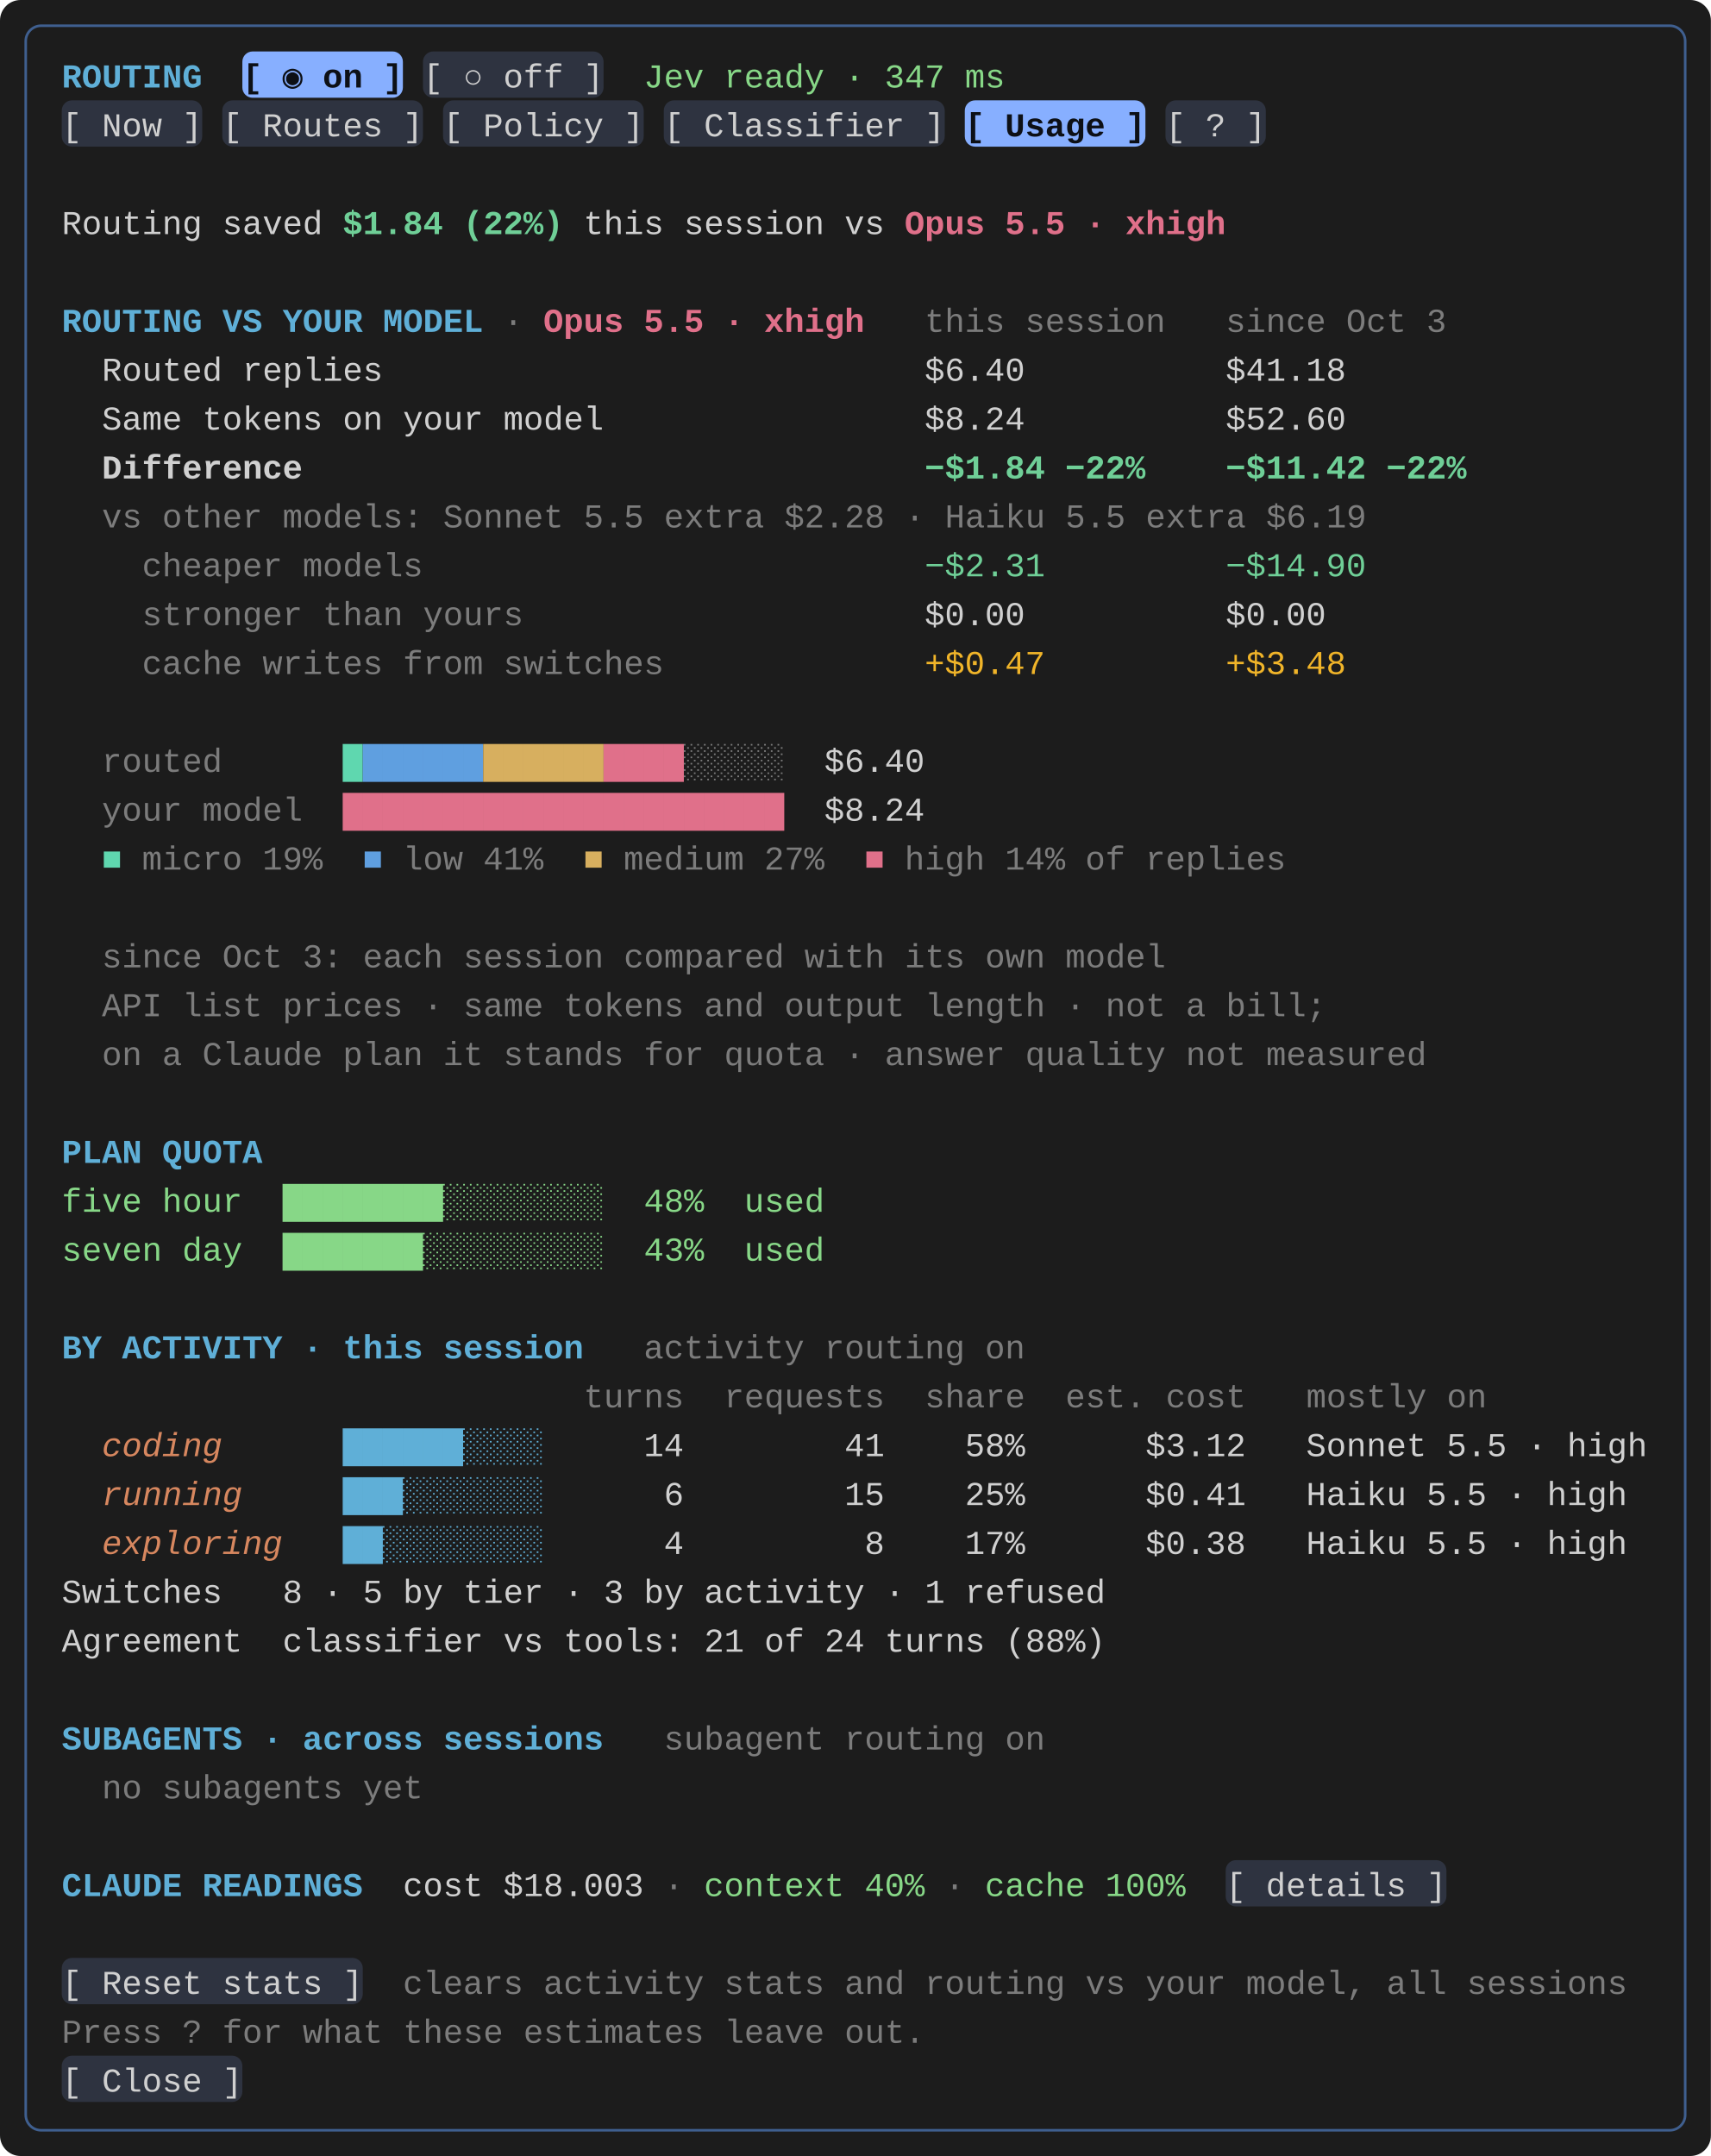
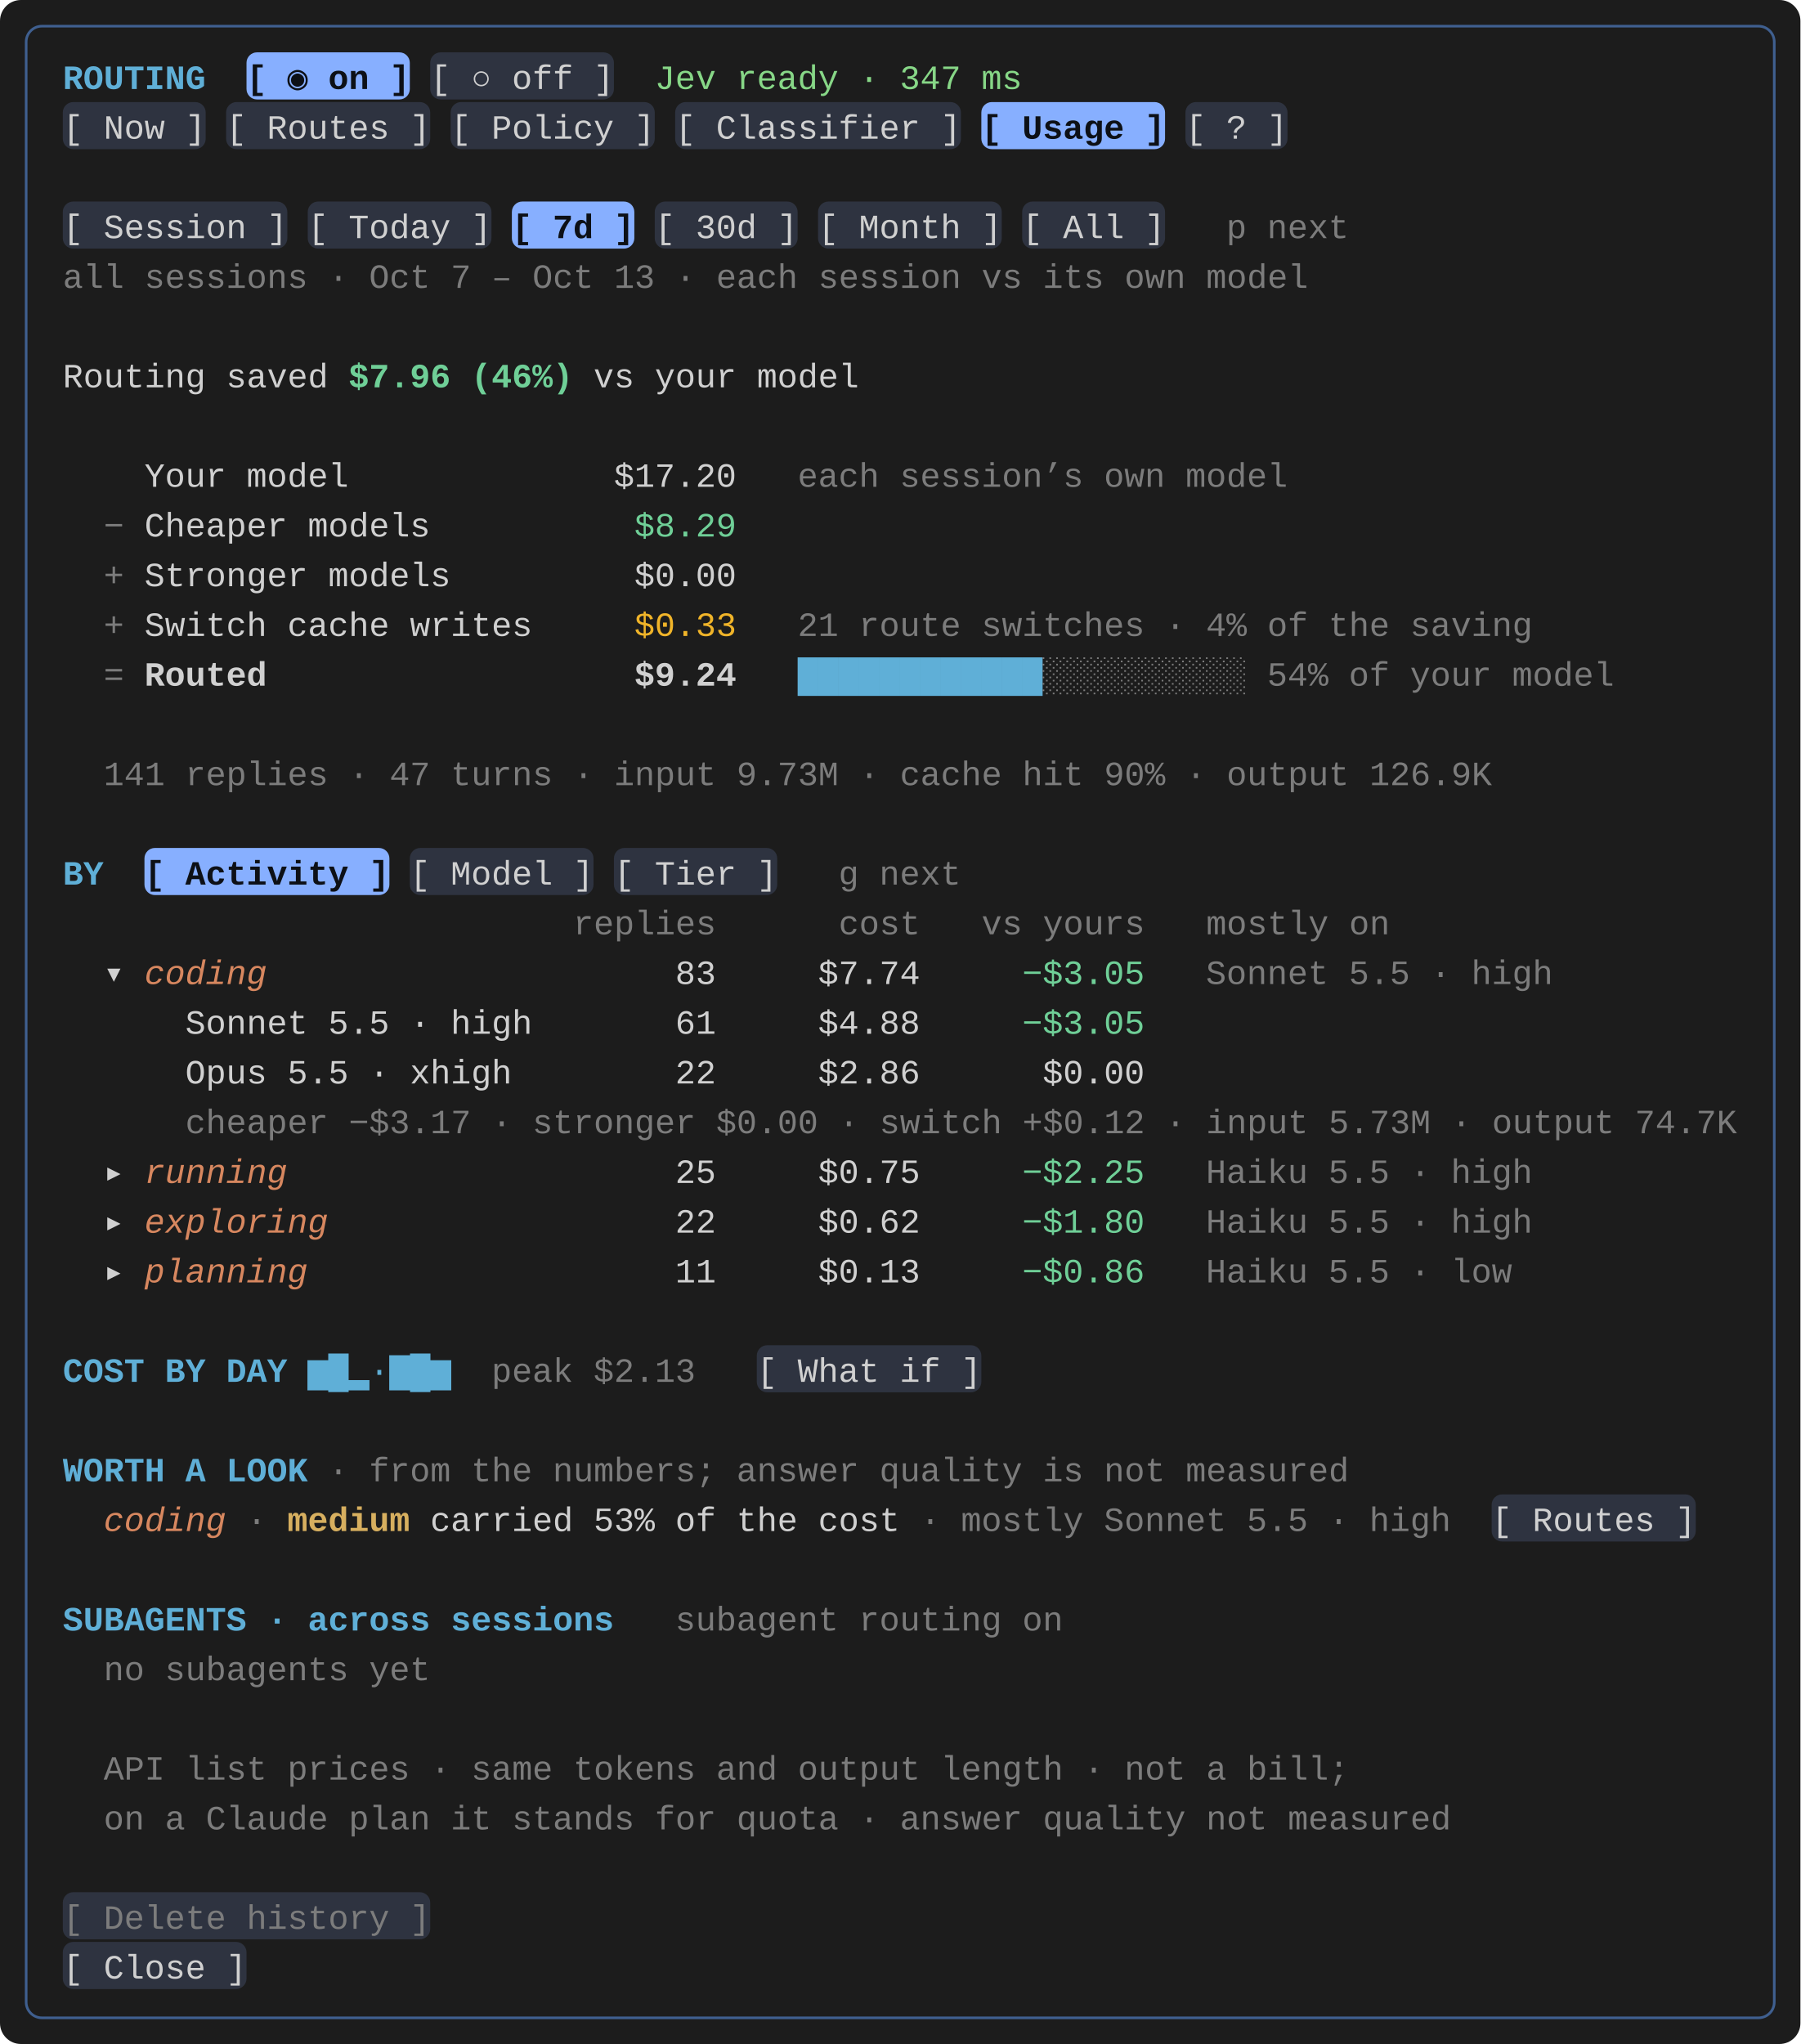
- <svg xmlns="http://www.w3.org/2000/svg" viewBox="0 0 665 838" role="img" aria-labelledby="title desc">
+ <svg xmlns="http://www.w3.org/2000/svg" viewBox="0 0 688 781" role="img" aria-labelledby="title desc">
  <style>
    text { font-family: ui-monospace, SFMono-Regular, Menlo, Consolas, 'Liberation Mono', monospace; font-size: 13px; }
    .cap { font-family: system-ui, -apple-system, 'Segoe UI', sans-serif; font-size: 12px; fill: #9a988f; }
  </style>
-   <rect width="665" height="838" rx="8" fill="#1c1c1c" />
-   <rect x="10" y="10" width="645" height="818" rx="6" fill="none" stroke="#3f5f8f" />
+   <rect width="688" height="781" rx="8" fill="#1c1c1c" />
+   <rect x="10" y="10" width="668" height="761" rx="6" fill="none" stroke="#3f5f8f" />
  <text x="24.0" y="34" fill="#5fafd7" font-weight="700" xml:space="preserve">ROUTING</text>
  <rect x="94.2" y="20" width="62.4" height="18" rx="4" fill="#87afff" />
  <text x="94.2" y="34" fill="#0d1016" font-weight="700" xml:space="preserve">[ ◉ on ]</text>
  <rect x="164.4" y="20" width="70.2" height="18" rx="4" fill="#2e3340" />
  <text x="164.4" y="34" fill="#d0d0d0" xml:space="preserve">[ ○ off ]</text>
  <text x="250.2" y="34" fill="#87d787" xml:space="preserve">Jev ready · 347 ms</text>
  <rect x="24.0" y="39" width="54.6" height="18" rx="4" fill="#2e3340" />
  <text x="24.0" y="53" fill="#d0d0d0" xml:space="preserve">[ Now ]</text>
  <rect x="86.4" y="39" width="78.0" height="18" rx="4" fill="#2e3340" />
  <text x="86.4" y="53" fill="#d0d0d0" xml:space="preserve">[ Routes ]</text>
  <rect x="172.2" y="39" width="78.0" height="18" rx="4" fill="#2e3340" />
  <text x="172.2" y="53" fill="#d0d0d0" xml:space="preserve">[ Policy ]</text>
  <rect x="258.0" y="39" width="109.2" height="18" rx="4" fill="#2e3340" />
  <text x="258.0" y="53" fill="#d0d0d0" xml:space="preserve">[ Classifier ]</text>
  <rect x="375.0" y="39" width="70.2" height="18" rx="4" fill="#87afff" />
  <text x="375.0" y="53" fill="#0d1016" font-weight="700" xml:space="preserve">[ Usage ]</text>
  <rect x="453.0" y="39" width="39.0" height="18" rx="4" fill="#2e3340" />
  <text x="453.0" y="53" fill="#d0d0d0" xml:space="preserve">[ ? ]</text>
-   <text x="24.0" y="91" fill="#d0d0d0" xml:space="preserve">Routing saved </text>
-   <text x="133.2" y="91" fill="#6fcf97" font-weight="700" xml:space="preserve">$1.84 (22%)</text>
-   <text x="219.0" y="91" fill="#d0d0d0" xml:space="preserve"> this session vs </text>
-   <text x="351.6" y="91" fill="#e0708a" font-weight="700" xml:space="preserve">Opus 5.5 · xhigh</text>
-   <text x="24.0" y="129" fill="#5fafd7" font-weight="700" xml:space="preserve">ROUTING VS YOUR MODEL</text>
-   <text x="187.8" y="129" fill="#7c7c7c" xml:space="preserve"> · </text>
-   <text x="211.2" y="129" fill="#e0708a" font-weight="700" xml:space="preserve">Opus 5.5 · xhigh</text>
-   <text x="359.4" y="129" fill="#7c7c7c" xml:space="preserve">this session</text>
-   <text x="476.4" y="129" fill="#7c7c7c" xml:space="preserve">since Oct 3</text>
-   <text x="24.0" y="148" fill="#d0d0d0" xml:space="preserve">  Routed replies</text>
-   <text x="359.4" y="148" fill="#d0d0d0" xml:space="preserve">$6.40</text>
-   <text x="476.4" y="148" fill="#d0d0d0" xml:space="preserve">$41.18</text>
-   <text x="24.0" y="167" fill="#d0d0d0" xml:space="preserve">  Same tokens on your model</text>
-   <text x="359.4" y="167" fill="#d0d0d0" xml:space="preserve">$8.24</text>
-   <text x="476.4" y="167" fill="#d0d0d0" xml:space="preserve">$52.60</text>
-   <text x="24.0" y="186" fill="#d0d0d0" font-weight="700" xml:space="preserve">  Difference</text>
-   <text x="359.4" y="186" fill="#6fcf97" font-weight="700" xml:space="preserve">−$1.84 −22%</text>
-   <text x="476.4" y="186" fill="#6fcf97" font-weight="700" xml:space="preserve">−$11.42 −22%</text>
-   <text x="24.0" y="205" fill="#7c7c7c" xml:space="preserve">  vs other models: Sonnet 5.5 extra $2.28 · Haiku 5.5 extra $6.19</text>
-   <text x="24.0" y="224" fill="#7c7c7c" xml:space="preserve">    cheaper models</text>
-   <text x="359.4" y="224" fill="#6fcf97" xml:space="preserve">−$2.31</text>
-   <text x="476.4" y="224" fill="#6fcf97" xml:space="preserve">−$14.90</text>
-   <text x="24.0" y="243" fill="#7c7c7c" xml:space="preserve">    stronger than yours</text>
-   <text x="359.4" y="243" fill="#d0d0d0" xml:space="preserve">$0.00</text>
-   <text x="476.4" y="243" fill="#d0d0d0" xml:space="preserve">$0.00</text>
-   <text x="24.0" y="262" fill="#7c7c7c" xml:space="preserve">    cache writes from switches</text>
-   <text x="359.4" y="262" fill="#f0b429" xml:space="preserve">+$0.47</text>
-   <text x="476.4" y="262" fill="#f0b429" xml:space="preserve">+$3.48</text>
-   <text x="24.0" y="300" fill="#7c7c7c" xml:space="preserve">  routed      </text>
-   <text x="133.2" y="300" fill="#5fd7af" xml:space="preserve">█</text>
-   <text x="141.0" y="300" fill="#5f9fe0" xml:space="preserve">██████</text>
-   <text x="187.8" y="300" fill="#d7af5f" xml:space="preserve">██████</text>
-   <text x="234.6" y="300" fill="#e0708a" xml:space="preserve">████</text>
-   <text x="265.8" y="300" fill="#7c7c7c" xml:space="preserve">░░░░░</text>
-   <text x="304.8" y="300" fill="#d0d0d0" xml:space="preserve">  $6.40</text>
-   <text x="24.0" y="319" fill="#7c7c7c" xml:space="preserve">  your model  </text>
-   <text x="133.2" y="319" fill="#e0708a" xml:space="preserve">██████████████████████</text>
-   <text x="304.8" y="319" fill="#d0d0d0" xml:space="preserve">  $8.24</text>
-   <text x="39.6" y="338" fill="#5fd7af" font-weight="700" xml:space="preserve">■ </text>
-   <text x="55.2" y="338" fill="#7c7c7c" xml:space="preserve">micro 19%  </text>
-   <text x="141.0" y="338" fill="#5f9fe0" font-weight="700" xml:space="preserve">■ </text>
-   <text x="156.6" y="338" fill="#7c7c7c" xml:space="preserve">low 41%  </text>
-   <text x="226.8" y="338" fill="#d7af5f" font-weight="700" xml:space="preserve">■ </text>
-   <text x="242.4" y="338" fill="#7c7c7c" xml:space="preserve">medium 27%  </text>
-   <text x="336.0" y="338" fill="#e0708a" font-weight="700" xml:space="preserve">■ </text>
-   <text x="351.6" y="338" fill="#7c7c7c" xml:space="preserve">high 14% of replies</text>
-   <text x="24.0" y="376" fill="#7c7c7c" xml:space="preserve">  since Oct 3: each session compared with its own model</text>
-   <text x="24.0" y="395" fill="#7c7c7c" xml:space="preserve">  API list prices · same tokens and output length · not a bill;</text>
-   <text x="24.0" y="414" fill="#7c7c7c" xml:space="preserve">  on a Claude plan it stands for quota · answer quality not measured</text>
-   <text x="24.0" y="452" fill="#5fafd7" font-weight="700" xml:space="preserve">PLAN QUOTA</text>
-   <text x="24.0" y="471" fill="#87d787" xml:space="preserve">five hour  ████████░░░░░░░░  48%  used</text>
-   <text x="24.0" y="490" fill="#87d787" xml:space="preserve">seven day  ███████░░░░░░░░░  43%  used</text>
-   <text x="24.0" y="528" fill="#5fafd7" font-weight="700" xml:space="preserve">BY ACTIVITY · this session</text>
-   <text x="226.8" y="528" fill="#7c7c7c" xml:space="preserve">   activity routing on</text>
-   <text x="24.0" y="547" fill="#7c7c7c" xml:space="preserve">                          turns  requests  share  est. cost   mostly on</text>
-   <text x="39.6" y="566" fill="#d7875f" font-style="italic" xml:space="preserve">coding</text>
-   <text x="133.2" y="566" fill="#5fafd7" xml:space="preserve">██████░░░░</text>
-   <text x="211.2" y="566" fill="#d0d0d0" xml:space="preserve">     14        41    58%      $3.12   Sonnet 5.5 · high</text>
-   <text x="39.6" y="585" fill="#d7875f" font-style="italic" xml:space="preserve">running</text>
-   <text x="133.2" y="585" fill="#5fafd7" xml:space="preserve">███░░░░░░░</text>
-   <text x="211.2" y="585" fill="#d0d0d0" xml:space="preserve">      6        15    25%      $0.41   Haiku 5.5 · high</text>
-   <text x="39.6" y="604" fill="#d7875f" font-style="italic" xml:space="preserve">exploring</text>
-   <text x="133.2" y="604" fill="#5fafd7" xml:space="preserve">██░░░░░░░░</text>
-   <text x="211.2" y="604" fill="#d0d0d0" xml:space="preserve">      4         8    17%      $0.38   Haiku 5.5 · high</text>
-   <text x="24.0" y="623" fill="#d0d0d0" xml:space="preserve">Switches   8 · 5 by tier · 3 by activity · 1 refused</text>
-   <text x="24.0" y="642" fill="#d0d0d0" xml:space="preserve">Agreement  classifier vs tools: 21 of 24 turns (88%)</text>
-   <text x="24.0" y="680" fill="#5fafd7" font-weight="700" xml:space="preserve">SUBAGENTS · across sessions</text>
-   <text x="234.6" y="680" fill="#7c7c7c" xml:space="preserve">   subagent routing on</text>
-   <text x="24.0" y="699" fill="#7c7c7c" xml:space="preserve">  no subagents yet</text>
-   <text x="24.0" y="737" fill="#5fafd7" font-weight="700" xml:space="preserve">CLAUDE READINGS</text>
-   <text x="141.0" y="737" fill="#d0d0d0" xml:space="preserve">  cost $18.003</text>
-   <text x="250.2" y="737" fill="#7c7c7c" xml:space="preserve"> · </text>
-   <text x="273.6" y="737" fill="#87d787" xml:space="preserve">context 40%</text>
-   <text x="359.4" y="737" fill="#7c7c7c" xml:space="preserve"> · </text>
-   <text x="382.8" y="737" fill="#87d787" xml:space="preserve">cache 100%</text>
-   <rect x="476.4" y="723" width="85.8" height="18" rx="4" fill="#2e3340" />
-   <text x="476.4" y="737" fill="#d0d0d0" xml:space="preserve">[ details ]</text>
-   <rect x="24.0" y="761" width="117.0" height="18" rx="4" fill="#2e3340" />
-   <text x="24.0" y="775" fill="#d0d0d0" xml:space="preserve">[ Reset stats ]</text>
-   <text x="141.0" y="775" fill="#7c7c7c" xml:space="preserve">  clears activity stats and routing vs your model, all sessions</text>
-   <text x="24.0" y="794" fill="#7c7c7c" xml:space="preserve">Press ? for what these estimates leave out.</text>
-   <rect x="24.0" y="799" width="70.2" height="18" rx="4" fill="#2e3340" />
-   <text x="24.0" y="813" fill="#d0d0d0" xml:space="preserve">[ Close ]</text>
+   <rect x="24.0" y="77" width="85.8" height="18" rx="4" fill="#2e3340" />
+   <text x="24.0" y="91" fill="#d0d0d0" xml:space="preserve">[ Session ]</text>
+   <rect x="117.6" y="77" width="70.2" height="18" rx="4" fill="#2e3340" />
+   <text x="117.6" y="91" fill="#d0d0d0" xml:space="preserve">[ Today ]</text>
+   <rect x="195.6" y="77" width="46.8" height="18" rx="4" fill="#87afff" />
+   <text x="195.6" y="91" fill="#0d1016" font-weight="700" xml:space="preserve">[ 7d ]</text>
+   <rect x="250.2" y="77" width="54.6" height="18" rx="4" fill="#2e3340" />
+   <text x="250.2" y="91" fill="#d0d0d0" xml:space="preserve">[ 30d ]</text>
+   <rect x="312.6" y="77" width="70.2" height="18" rx="4" fill="#2e3340" />
+   <text x="312.6" y="91" fill="#d0d0d0" xml:space="preserve">[ Month ]</text>
+   <rect x="390.6" y="77" width="54.6" height="18" rx="4" fill="#2e3340" />
+   <text x="390.6" y="91" fill="#d0d0d0" xml:space="preserve">[ All ]</text>
+   <text x="453.0" y="91" fill="#7c7c7c" xml:space="preserve">  p next</text>
+   <text x="24.0" y="110" fill="#7c7c7c" xml:space="preserve">all sessions · Oct 7 – Oct 13 · each session vs its own model</text>
+   <text x="24.0" y="148" fill="#d0d0d0" xml:space="preserve">Routing saved </text>
+   <text x="133.2" y="148" fill="#6fcf97" font-weight="700" xml:space="preserve">$7.96 (46%)</text>
+   <text x="219.0" y="148" fill="#d0d0d0" xml:space="preserve"> vs your model</text>
+   <text x="55.2" y="186" fill="#d0d0d0" xml:space="preserve">Your model</text>
+   <text x="211.2" y="186" fill="#d0d0d0" xml:space="preserve">   $17.20</text>
+   <text x="304.8" y="186" fill="#7c7c7c" xml:space="preserve">each session’s own model</text>
+   <text x="24.0" y="205" fill="#7c7c7c" xml:space="preserve">  − </text>
+   <text x="55.2" y="205" fill="#d0d0d0" xml:space="preserve">Cheaper models</text>
+   <text x="211.2" y="205" fill="#6fcf97" xml:space="preserve">    $8.29</text>
+   <text x="24.0" y="224" fill="#7c7c7c" xml:space="preserve">  + </text>
+   <text x="55.2" y="224" fill="#d0d0d0" xml:space="preserve">Stronger models</text>
+   <text x="211.2" y="224" fill="#d0d0d0" xml:space="preserve">    $0.00</text>
+   <text x="24.0" y="243" fill="#7c7c7c" xml:space="preserve">  + </text>
+   <text x="55.2" y="243" fill="#d0d0d0" xml:space="preserve">Switch cache writes</text>
+   <text x="211.2" y="243" fill="#f0b429" xml:space="preserve">    $0.33</text>
+   <text x="304.8" y="243" fill="#7c7c7c" xml:space="preserve">21 route switches · 4% of the saving</text>
+   <text x="24.0" y="262" fill="#7c7c7c" xml:space="preserve">  = </text>
+   <text x="55.2" y="262" fill="#d0d0d0" font-weight="700" xml:space="preserve">Routed</text>
+   <text x="211.2" y="262" fill="#d0d0d0" font-weight="700" xml:space="preserve">    $9.24</text>
+   <text x="304.8" y="262" fill="#5fafd7" xml:space="preserve">████████████</text>
+   <text x="398.4" y="262" fill="#7c7c7c" xml:space="preserve">░░░░░░░░░░</text>
+   <text x="476.4" y="262" fill="#7c7c7c" xml:space="preserve"> 54% of your model</text>
+   <text x="24.0" y="300" fill="#7c7c7c" xml:space="preserve">  141 replies · 47 turns · input 9.73M · cache hit 90% · output 126.9K</text>
+   <text x="24.0" y="338" fill="#5fafd7" font-weight="700" xml:space="preserve">BY  </text>
+   <rect x="55.2" y="324" width="93.6" height="18" rx="4" fill="#87afff" />
+   <text x="55.2" y="338" fill="#0d1016" font-weight="700" xml:space="preserve">[ Activity ]</text>
+   <rect x="156.6" y="324" width="70.2" height="18" rx="4" fill="#2e3340" />
+   <text x="156.6" y="338" fill="#d0d0d0" xml:space="preserve">[ Model ]</text>
+   <rect x="234.6" y="324" width="62.4" height="18" rx="4" fill="#2e3340" />
+   <text x="234.6" y="338" fill="#d0d0d0" xml:space="preserve">[ Tier ]</text>
+   <text x="304.8" y="338" fill="#7c7c7c" xml:space="preserve">  g next</text>
+   <text x="24.0" y="357" fill="#7c7c7c" xml:space="preserve">                         replies      cost   vs yours   mostly on</text>
+   <text x="39.6" y="376" fill="#d0d0d0" xml:space="preserve">▾</text>
+   <text x="55.2" y="376" fill="#d7875f" font-style="italic" xml:space="preserve">coding</text>
+   <text x="211.2" y="376" fill="#d0d0d0" xml:space="preserve">      83     $7.74</text>
+   <text x="351.6" y="376" fill="#6fcf97" xml:space="preserve">     −$3.05</text>
+   <text x="437.4" y="376" fill="#7c7c7c" xml:space="preserve">   Sonnet 5.5 · high</text>
+   <text x="70.8" y="395" fill="#d0d0d0" xml:space="preserve">Sonnet 5.5 · high</text>
+   <text x="211.2" y="395" fill="#d0d0d0" xml:space="preserve">      61     $4.88</text>
+   <text x="351.6" y="395" fill="#6fcf97" xml:space="preserve">     −$3.05</text>
+   <text x="70.8" y="414" fill="#d0d0d0" xml:space="preserve">Opus 5.5 · xhigh</text>
+   <text x="211.2" y="414" fill="#d0d0d0" xml:space="preserve">      22     $2.86</text>
+   <text x="351.6" y="414" fill="#d0d0d0" xml:space="preserve">      $0.00</text>
+   <text x="24.0" y="433" fill="#7c7c7c" xml:space="preserve">      cheaper −$3.17 · stronger $0.00 · switch +$0.12 · input 5.73M · output 74.7K</text>
+   <text x="39.6" y="452" fill="#d0d0d0" xml:space="preserve">▸</text>
+   <text x="55.2" y="452" fill="#d7875f" font-style="italic" xml:space="preserve">running</text>
+   <text x="211.2" y="452" fill="#d0d0d0" xml:space="preserve">      25     $0.75</text>
+   <text x="351.6" y="452" fill="#6fcf97" xml:space="preserve">     −$2.25</text>
+   <text x="437.4" y="452" fill="#7c7c7c" xml:space="preserve">   Haiku 5.5 · high</text>
+   <text x="39.6" y="471" fill="#d0d0d0" xml:space="preserve">▸</text>
+   <text x="55.2" y="471" fill="#d7875f" font-style="italic" xml:space="preserve">exploring</text>
+   <text x="211.2" y="471" fill="#d0d0d0" xml:space="preserve">      22     $0.62</text>
+   <text x="351.6" y="471" fill="#6fcf97" xml:space="preserve">     −$1.80</text>
+   <text x="437.4" y="471" fill="#7c7c7c" xml:space="preserve">   Haiku 5.5 · high</text>
+   <text x="39.6" y="490" fill="#d0d0d0" xml:space="preserve">▸</text>
+   <text x="55.2" y="490" fill="#d7875f" font-style="italic" xml:space="preserve">planning</text>
+   <text x="211.2" y="490" fill="#d0d0d0" xml:space="preserve">      11     $0.13</text>
+   <text x="351.6" y="490" fill="#6fcf97" xml:space="preserve">     −$0.86</text>
+   <text x="437.4" y="490" fill="#7c7c7c" xml:space="preserve">   Haiku 5.5 · low</text>
+   <text x="24.0" y="528" fill="#5fafd7" font-weight="700" xml:space="preserve">COST BY DAY </text>
+   <text x="117.6" y="528" fill="#5fafd7" xml:space="preserve">▆█▂·▇█▆</text>
+   <text x="172.2" y="528" fill="#7c7c7c" xml:space="preserve">  peak $2.13   </text>
+   <rect x="289.2" y="514" width="85.8" height="18" rx="4" fill="#2e3340" />
+   <text x="289.2" y="528" fill="#d0d0d0" xml:space="preserve">[ What if ]</text>
+   <text x="24.0" y="566" fill="#5fafd7" font-weight="700" xml:space="preserve">WORTH A LOOK</text>
+   <text x="117.6" y="566" fill="#7c7c7c" xml:space="preserve"> · from the numbers; answer quality is not measured</text>
+   <text x="39.6" y="585" fill="#d7875f" font-style="italic" xml:space="preserve">coding</text>
+   <text x="86.4" y="585" fill="#7c7c7c" xml:space="preserve"> · </text>
+   <text x="109.8" y="585" fill="#d7af5f" font-weight="700" xml:space="preserve">medium</text>
+   <text x="156.6" y="585" fill="#d0d0d0" xml:space="preserve"> carried 53% of the cost</text>
+   <text x="343.8" y="585" fill="#7c7c7c" xml:space="preserve"> · mostly Sonnet 5.5 · high</text>
+   <rect x="570.0" y="571" width="78.0" height="18" rx="4" fill="#2e3340" />
+   <text x="570.0" y="585" fill="#d0d0d0" xml:space="preserve">[ Routes ]</text>
+   <text x="24.0" y="623" fill="#5fafd7" font-weight="700" xml:space="preserve">SUBAGENTS · across sessions</text>
+   <text x="234.6" y="623" fill="#7c7c7c" xml:space="preserve">   subagent routing on</text>
+   <text x="24.0" y="642" fill="#7c7c7c" xml:space="preserve">  no subagents yet</text>
+   <text x="24.0" y="680" fill="#7c7c7c" xml:space="preserve">  API list prices · same tokens and output length · not a bill;</text>
+   <text x="24.0" y="699" fill="#7c7c7c" xml:space="preserve">  on a Claude plan it stands for quota · answer quality not measured</text>
+   <rect x="24.0" y="723" width="140.4" height="18" rx="4" fill="#2e3340" />
+   <text x="24.0" y="737" fill="#7c7c7c" xml:space="preserve">[ Delete history ]</text>
+   <rect x="24.0" y="742" width="70.2" height="18" rx="4" fill="#2e3340" />
+   <text x="24.0" y="756" fill="#d0d0d0" xml:space="preserve">[ Close ]</text>
</svg>
